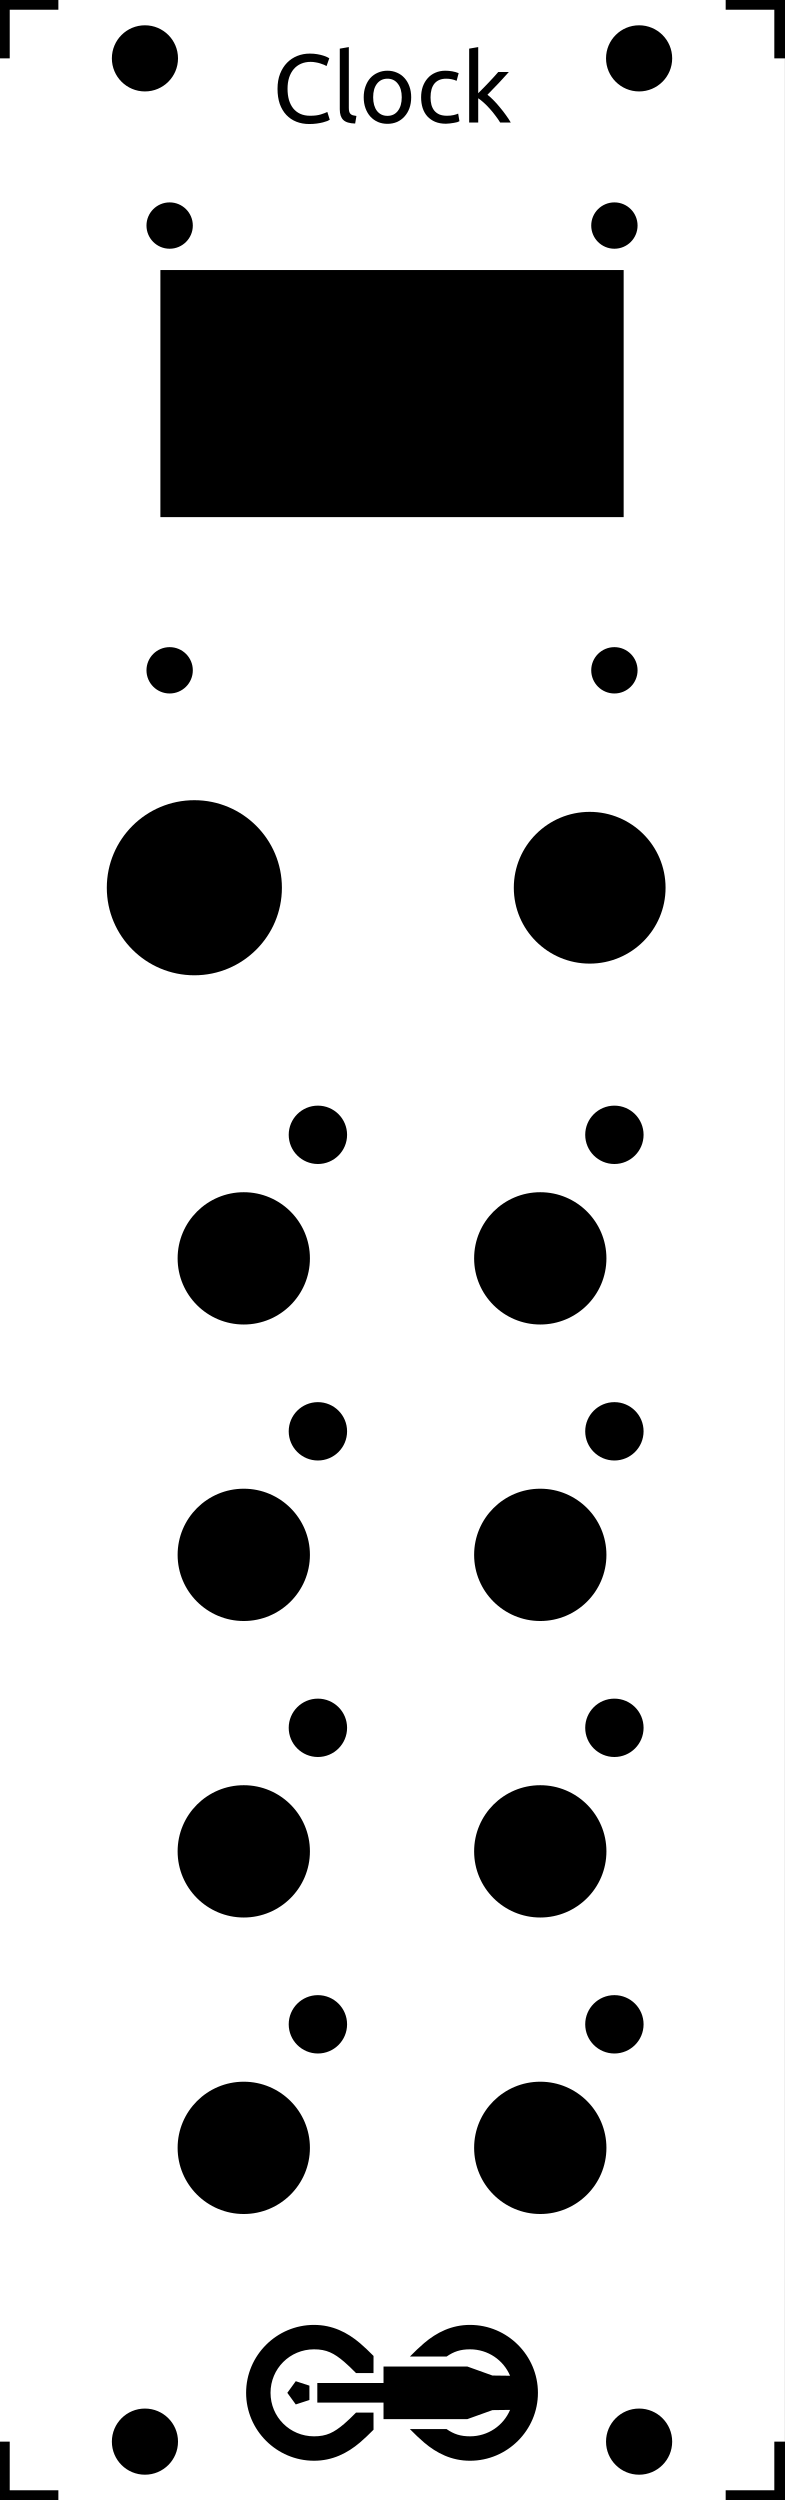
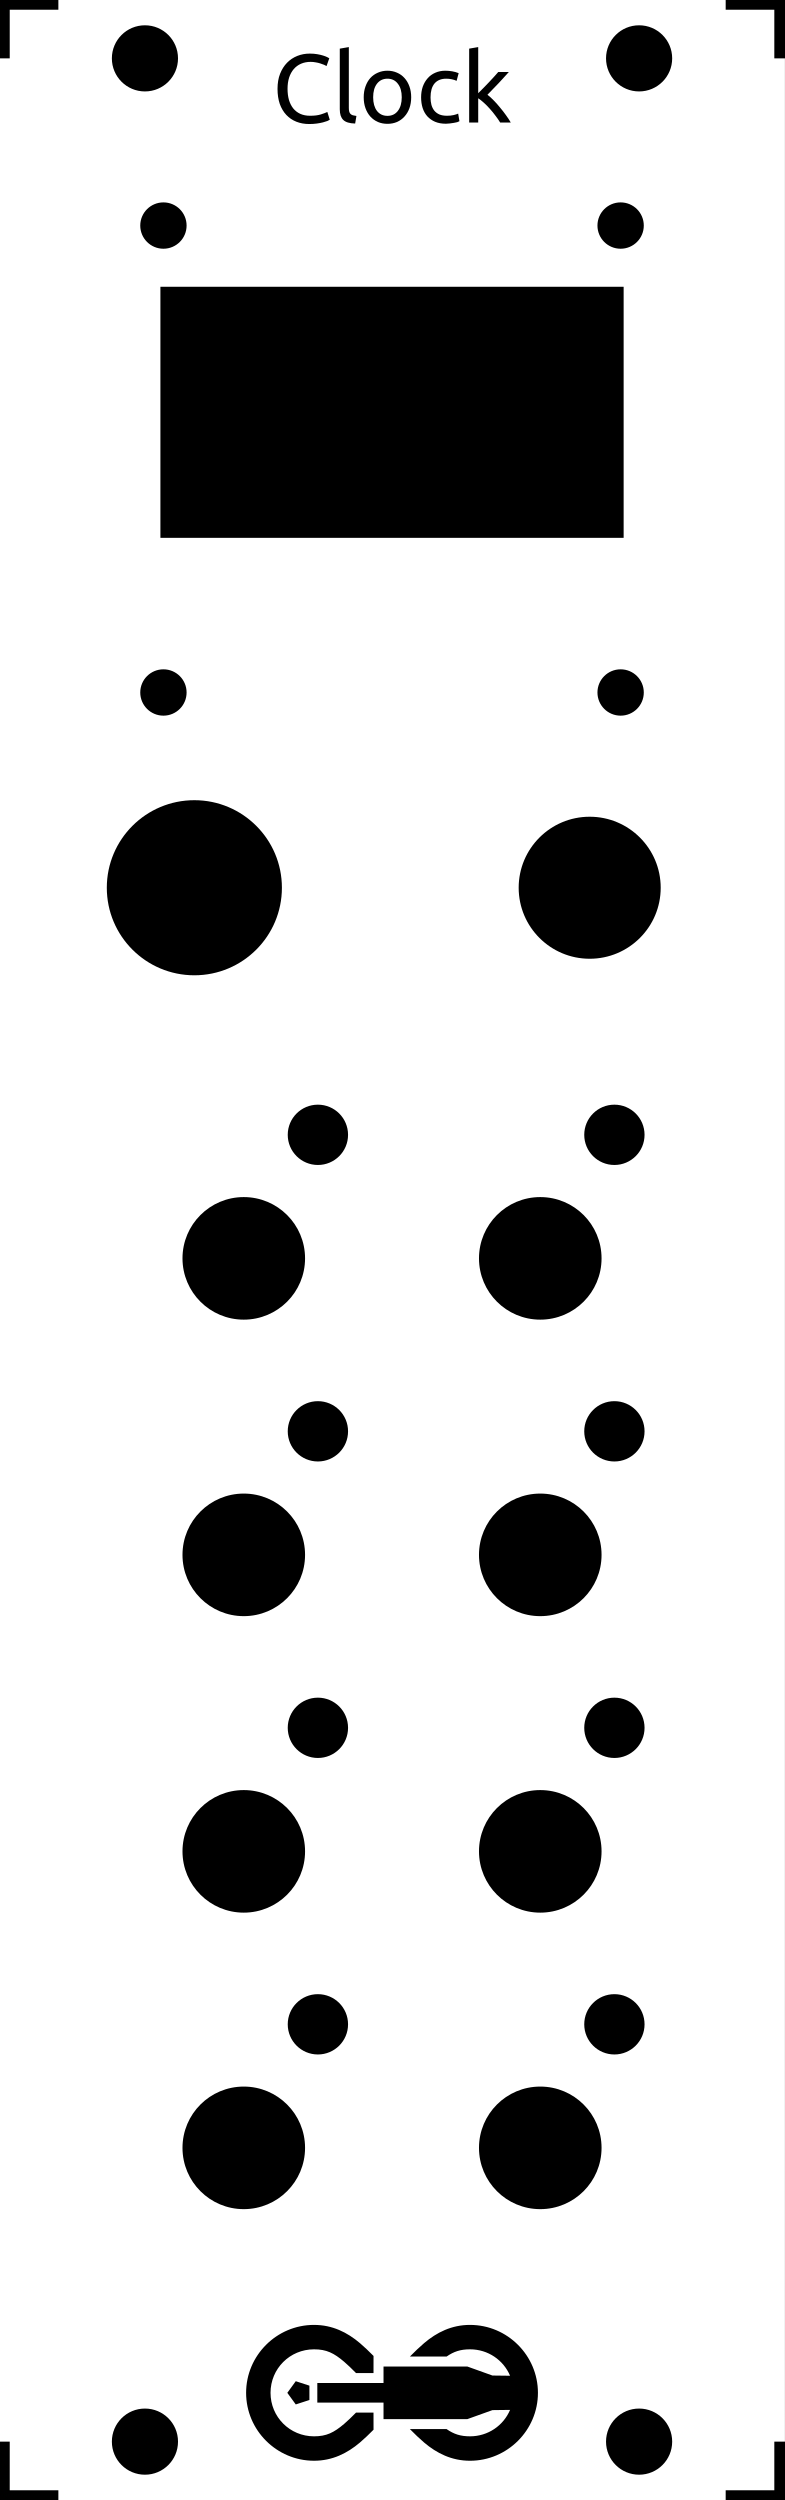
<svg xmlns="http://www.w3.org/2000/svg" id="svg169" width="40.3mm" height="128.5mm" version="1.1" viewBox="0 0 40.3 128.5">
  <rect id="background" width="40.3" height="128.5" fill="#fff" />
  <g id="outline" fill="none" stroke="#000">
    <line id="line6" y1="-3" y2="3" />
    <line id="line8" x1="-3" x2="3" />
    <line id="line10" x1="43.3" x2="37.3" />
    <line id="line12" x1="40.3" x2="40.3" y1="-3" y2="3" />
    <line id="line14" y1="131.5" y2="125.5" />
    <line id="line16" x1="-3" x2="3" y1="128.5" y2="128.5" />
    <line id="line18" x1="40.3" x2="40.3" y1="131.5" y2="125.5" />
    <line id="line20" x1="43.3" x2="37.3" y1="128.5" y2="128.5" />
  </g>
  <g id="stencil" font-family="Ubuntu" font-size="3">
    <path id="path988" d="m15.895 6.375q-0.365 0-0.665-0.12t-0.515-0.35-0.335-0.565q-0.115-0.34-0.115-0.775t0.13-0.77q0.135-0.34 0.36-0.57t0.525-0.35 0.64-0.12q0.215 0 0.385 0.03 0.175 0.03 0.3 0.07 0.13 0.04 0.21 0.08t0.11 0.06l-0.14 0.4q-0.045-0.03-0.13-0.065t-0.195-0.07q-0.105-0.035-0.235-0.055-0.125-0.025-0.255-0.025-0.275 0-0.495 0.095t-0.375 0.275-0.24 0.44q-0.08 0.255-0.08 0.575 0 0.31 0.07 0.565 0.075 0.255 0.22 0.44 0.145 0.18 0.36 0.28 0.22 0.1 0.51 0.1 0.335 0 0.555-0.07t0.33-0.125l0.125 0.4q-0.035 0.025-0.125 0.065-0.09 0.035-0.225 0.07t-0.315 0.06-0.39 0.025z" />
    <path id="path990" d="m18.255 6.35q-0.43-0.01-0.61-0.185t-0.18-0.545v-3.12l0.465-0.08v3.125q0 0.115 0.02 0.19t0.065 0.12 0.12 0.07q0.075 0.02 0.185 0.035z" />
    <path id="path992" d="m21.135 5q0 0.31-0.09 0.56t-0.255 0.43q-0.16 0.18-0.385 0.28-0.225 0.095-0.49 0.095t-0.49-0.095q-0.225-0.1-0.39-0.28-0.16-0.18-0.25-0.43t-0.09-0.56q0-0.305 0.09-0.555 0.09-0.255 0.25-0.435 0.165-0.18 0.39-0.275 0.225-0.1 0.49-0.1t0.49 0.1q0.225 0.095 0.385 0.275 0.165 0.18 0.255 0.435 0.09 0.25 0.09 0.555zm-0.485 0q0-0.44-0.2-0.695-0.195-0.26-0.535-0.26t-0.54 0.26q-0.195 0.255-0.195 0.695t0.195 0.7q0.2 0.255 0.54 0.255t0.535-0.255q0.2-0.26 0.2-0.7z" />
    <path id="path994" d="m22.92 6.36q-0.315 0-0.555-0.1-0.235-0.1-0.4-0.28-0.16-0.18-0.24-0.425-0.08-0.25-0.08-0.55t0.085-0.55q0.09-0.25 0.25-0.43 0.16-0.185 0.39-0.285 0.235-0.105 0.52-0.105 0.175 0 0.35 0.03t0.335 0.095l-0.105 0.395q-0.105-0.05-0.245-0.08-0.135-0.03-0.29-0.03-0.39 0-0.6 0.245-0.205 0.245-0.205 0.715 0 0.21 0.045 0.385 0.05 0.175 0.15 0.3 0.105 0.125 0.265 0.195 0.16 0.065 0.39 0.065 0.185 0 0.335-0.035t0.235-0.075l0.065 0.39q-0.04 0.025-0.115 0.05-0.075 0.02-0.17 0.035-0.095 0.02-0.205 0.03-0.105 0.015-0.205 0.015z" />
    <path id="path996" d="m25.055 4.87q0.15 0.115 0.315 0.285 0.17 0.17 0.33 0.37 0.165 0.195 0.31 0.4 0.145 0.2 0.245 0.375h-0.545q-0.105-0.175-0.245-0.355-0.135-0.185-0.285-0.35-0.15-0.17-0.305-0.31t-0.295-0.235v1.25h-0.465v-3.8l0.465-0.08v2.37q0.12-0.12 0.265-0.265t0.285-0.295 0.265-0.285q0.125-0.14 0.215-0.245h0.545q-0.115 0.125-0.25 0.275t-0.28 0.305q-0.145 0.15-0.295 0.305-0.145 0.15-0.275 0.285z" />
    <path id="path25" transform="translate(12.65 119.5) scale(.15)" d="m23.274 0c-12.804 0-23.274 10.47-23.274 23.274 0 12.804 10.47 23.274 23.274 23.274 6.282 0 11.38-2.549 15.731-6.245 1.539-1.307 3.076-2.788 4.658-4.388l-0.009-5.869-5.989 0.003c-1.484 1.506-2.847 2.828-4.08 3.877-3.513 2.985-6.049 4.254-10.311 4.254-8.281 0-14.905-6.623-14.905-14.905 0-8.281 6.623-14.905 14.905-14.905 4.261 0 6.798 1.27 10.311 4.254 1.234 1.048 2.596 2.371 4.08 3.877l5.989 0.003 0.009-5.869c-1.582-1.6-3.12-3.08-4.658-4.388-4.351-3.697-9.449-6.245-15.731-6.245zm53.451 0c-6.282 1.0197e-4 -11.379 2.549-15.73 6.245-1.607 1.366-3.213 2.919-4.871 4.602h12.572c2.477-1.718 4.74-2.478 8.029-2.478h3.82e-4c6.2 0 11.47 3.713 13.728 9.055l-6.042-0.075-8.585-3.08-28.741 3.81e-4v5.646h-22.686v6.719h22.686v5.646l28.741 3.82e-4 8.585-3.08 6.042-0.075c-2.258 5.341-7.528 9.055-13.728 9.055h-3.82e-4c-3.289-5.9e-5 -5.553-0.761-8.029-2.478h-12.572c1.658 1.683 3.264 3.236 4.871 4.602 4.351 3.697 9.449 6.245 15.73 6.245h3.82e-4c12.804 0 23.274-10.47 23.274-23.274-8e-6 -12.804-10.47-23.274-23.274-23.274zm-59.712 19.295-2.891 3.979 2.891 3.979 4.677-1.52v-4.918z" />
  </g>
  <g id="throughholes">
    <circle id="circle75" cx="7.45" cy="3" r="1.7" />
    <circle id="circle77" cx="7.45" cy="125.5" r="1.7" />
    <circle id="circle79" cx="32.85" cy="3" r="1.7" />
    <circle id="circle81" cx="32.85" cy="125.5" r="1.7" />
-     <circle id="circle83" cx="31.58" cy="34.454" r="1.191" />
-     <circle id="circle85" cx="31.58" cy="11.594" r="1.191" />
-     <circle id="circle87" cx="8.72" cy="34.454" r="1.191" />
-     <circle id="circle89" cx="8.72" cy="11.594" r="1.191" />
-     <rect id="rect91" x="8.244" y="13.88" width="23.812" height="12.7" />
-     <circle id="circle95" cx="30.31" cy="45.63" r="3.9" />
+     <circle id="circle83" cx="31.9" cy="35.594" r="1.191" />
+     <circle id="circle85" cx="31.9" cy="11.594" r="1.191" />
+     <circle id="circle87" cx="8.4" cy="35.594" r="1.191" />
+     <circle id="circle89" cx="8.4" cy="11.594" r="1.191" />
+     <rect id="rect91" x="8.245" y="14.74" width="23.81" height="12.905" />
+     <circle id="circle95" cx="30.31" cy="45.63" r="3.65" />
    <circle id="circle99" cx="9.99" cy="45.63" r="4.5" />
-     <circle id="circle103" cx="12.53" cy="64.68" r="3.4" />
-     <circle id="circle107" cx="16.34" cy="58.33" r="1.5" />
-     <circle id="circle111" cx="27.77" cy="64.68" r="3.4" />
-     <circle id="circle115" cx="31.58" cy="58.33" r="1.5" />
-     <circle id="circle119" cx="12.53" cy="79.92" r="3.4" />
-     <circle id="circle123" cx="16.34" cy="73.57" r="1.5" />
-     <circle id="circle127" cx="27.77" cy="79.92" r="3.4" />
-     <circle id="circle131" cx="31.58" cy="73.57" r="1.5" />
-     <circle id="circle135" cx="12.53" cy="95.16" r="3.4" />
-     <circle id="circle139" cx="16.34" cy="88.81" r="1.5" />
-     <circle id="circle143" cx="27.77" cy="95.16" r="3.4" />
-     <circle id="circle147" cx="31.58" cy="88.81" r="1.5" />
-     <circle id="circle151" cx="12.53" cy="110.4" r="3.4" />
-     <circle id="circle155" cx="16.34" cy="104.05" r="1.5" />
-     <circle id="circle159" cx="27.77" cy="110.4" r="3.4" />
-     <circle id="circle163" cx="31.58" cy="104.05" r="1.5" />
+     <circle id="circle103" cx="12.53" cy="64.68" r="3.15" />
+     <circle id="circle107" cx="16.34" cy="58.33" r="1.55" />
+     <circle id="circle111" cx="27.77" cy="64.68" r="3.15" />
+     <circle id="circle115" cx="31.58" cy="58.33" r="1.55" />
+     <circle id="circle119" cx="12.53" cy="79.92" r="3.15" />
+     <circle id="circle123" cx="16.34" cy="73.57" r="1.55" />
+     <circle id="circle127" cx="27.77" cy="79.92" r="3.15" />
+     <circle id="circle131" cx="31.58" cy="73.57" r="1.55" />
+     <circle id="circle135" cx="12.53" cy="95.16" r="3.15" />
+     <circle id="circle139" cx="16.34" cy="88.81" r="1.55" />
+     <circle id="circle143" cx="27.77" cy="95.16" r="3.15" />
+     <circle id="circle147" cx="31.58" cy="88.81" r="1.55" />
+     <circle id="circle151" cx="12.53" cy="110.4" r="3.15" />
+     <circle id="circle155" cx="16.34" cy="104.05" r="1.55" />
+     <circle id="circle159" cx="27.77" cy="110.4" r="3.15" />
+     <circle id="circle163" cx="31.58" cy="104.05" r="1.55" />
  </g>
</svg>
